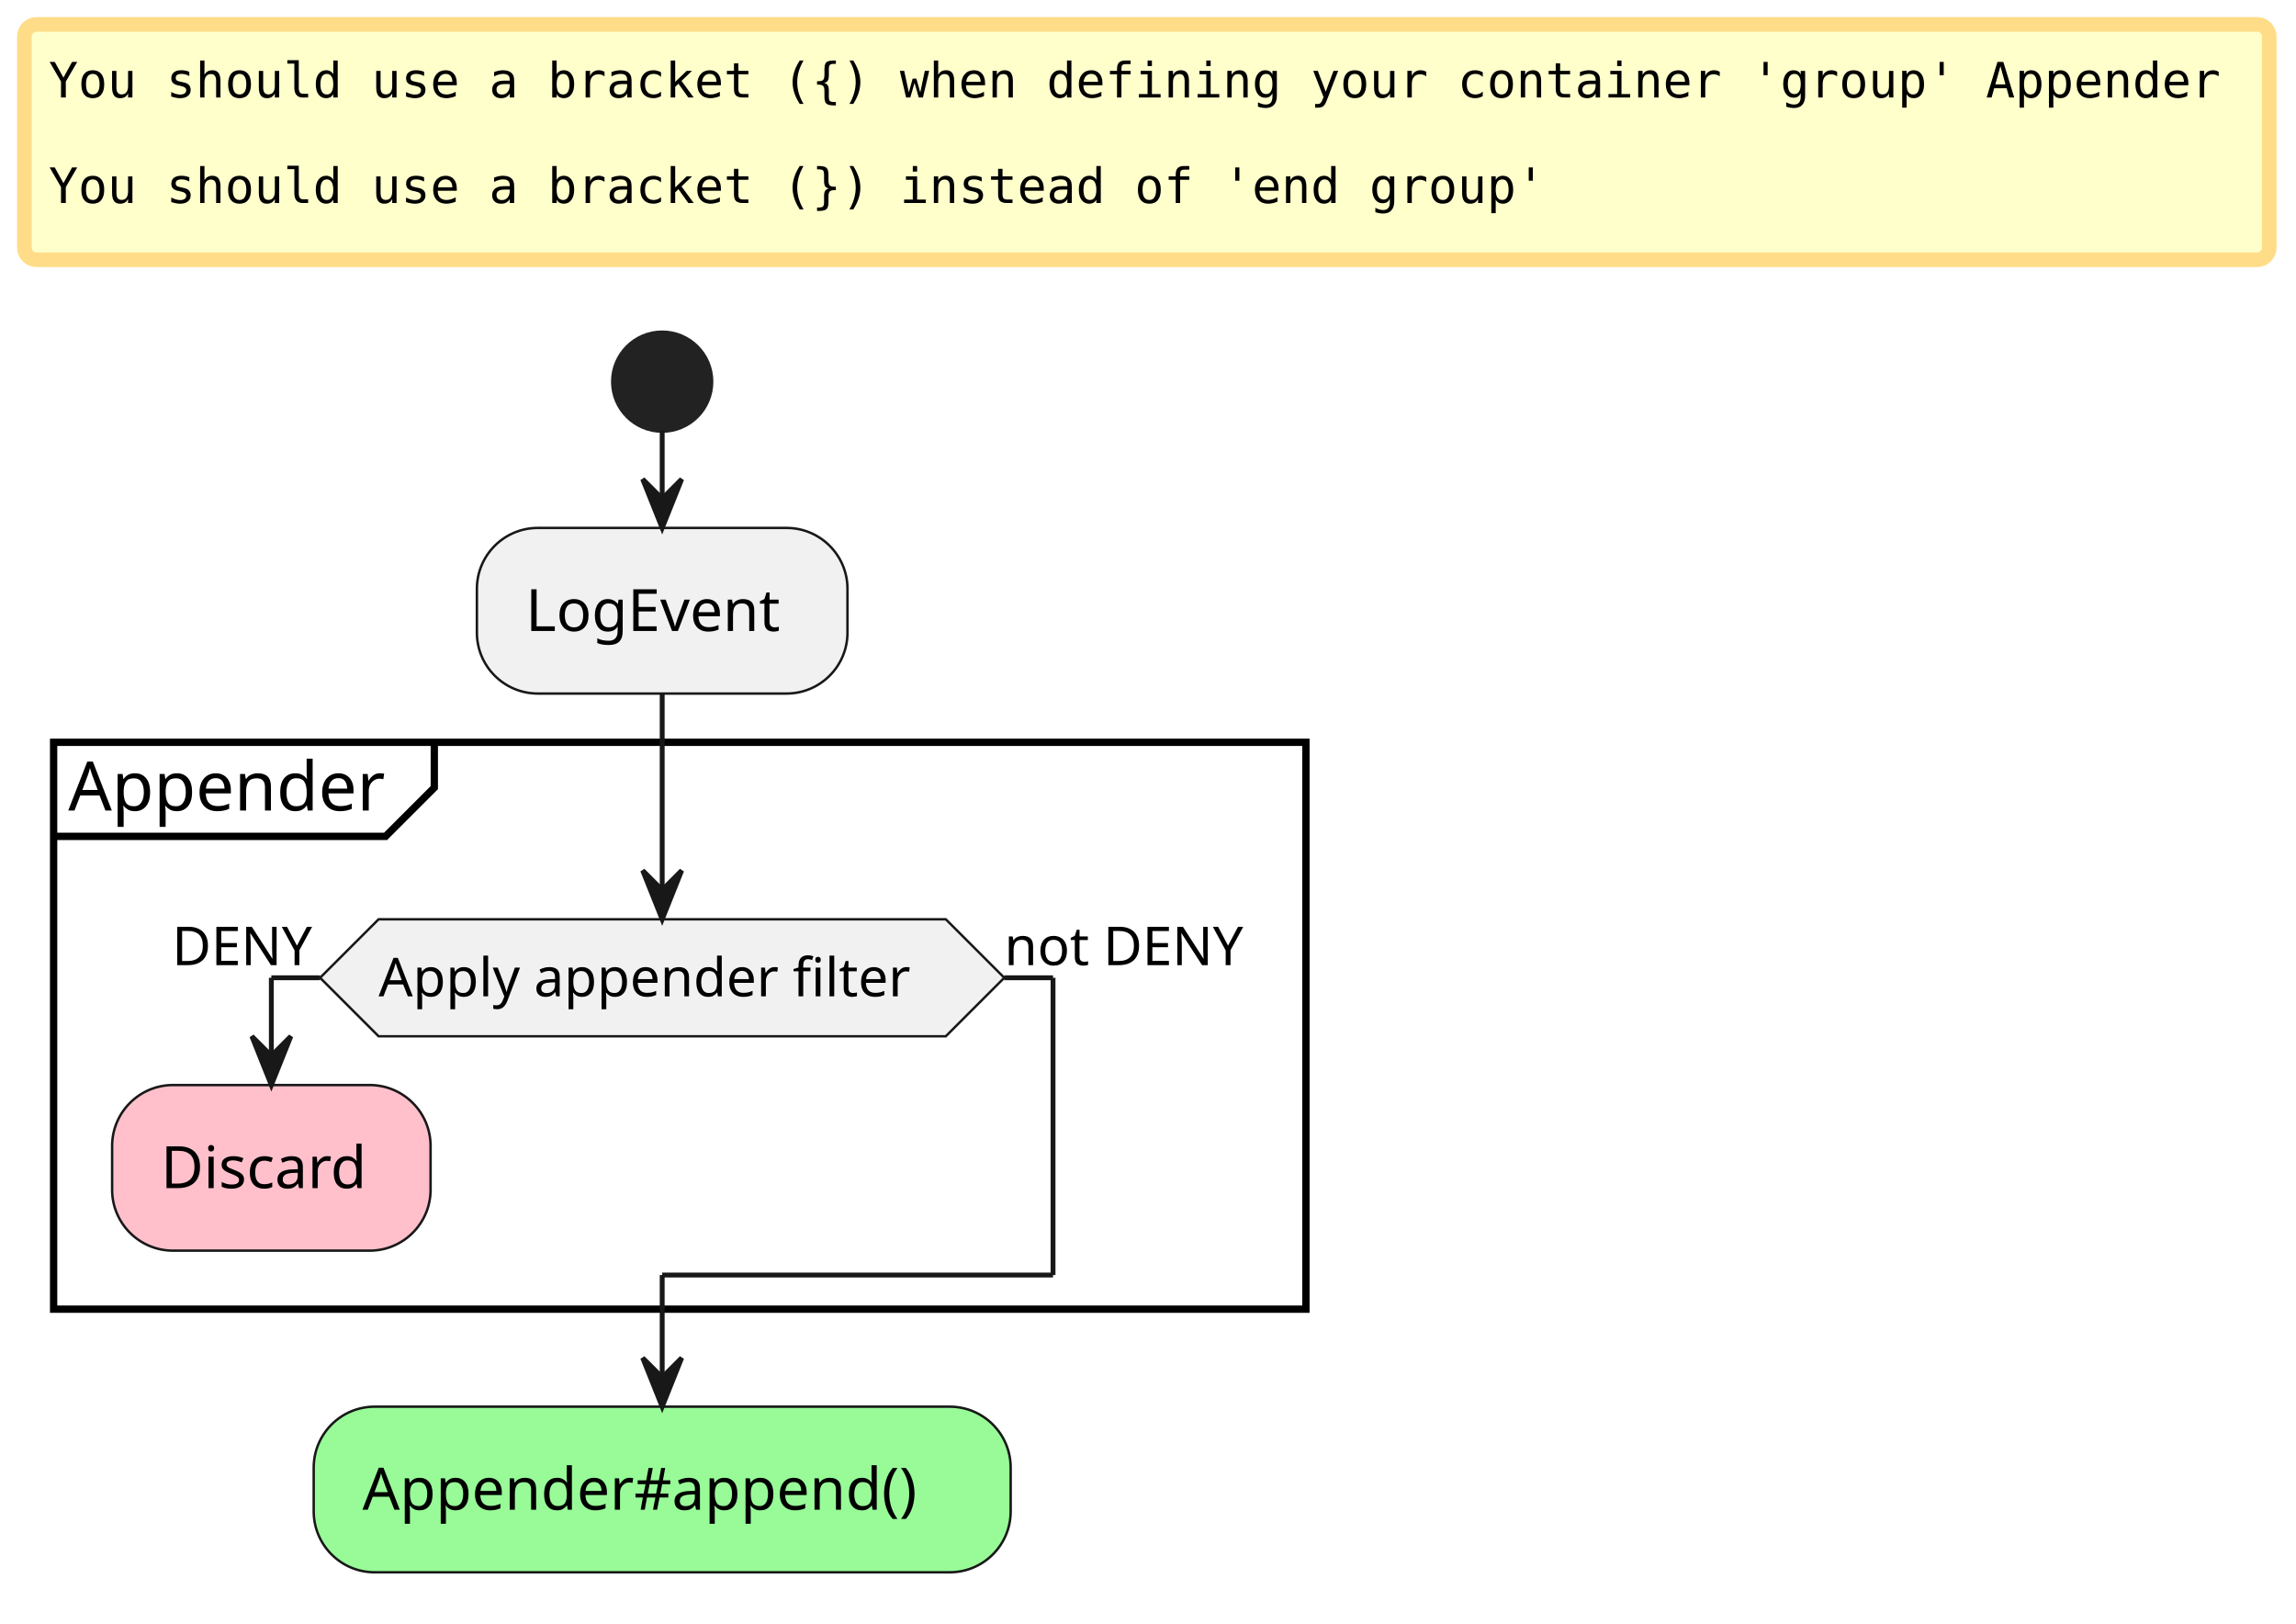
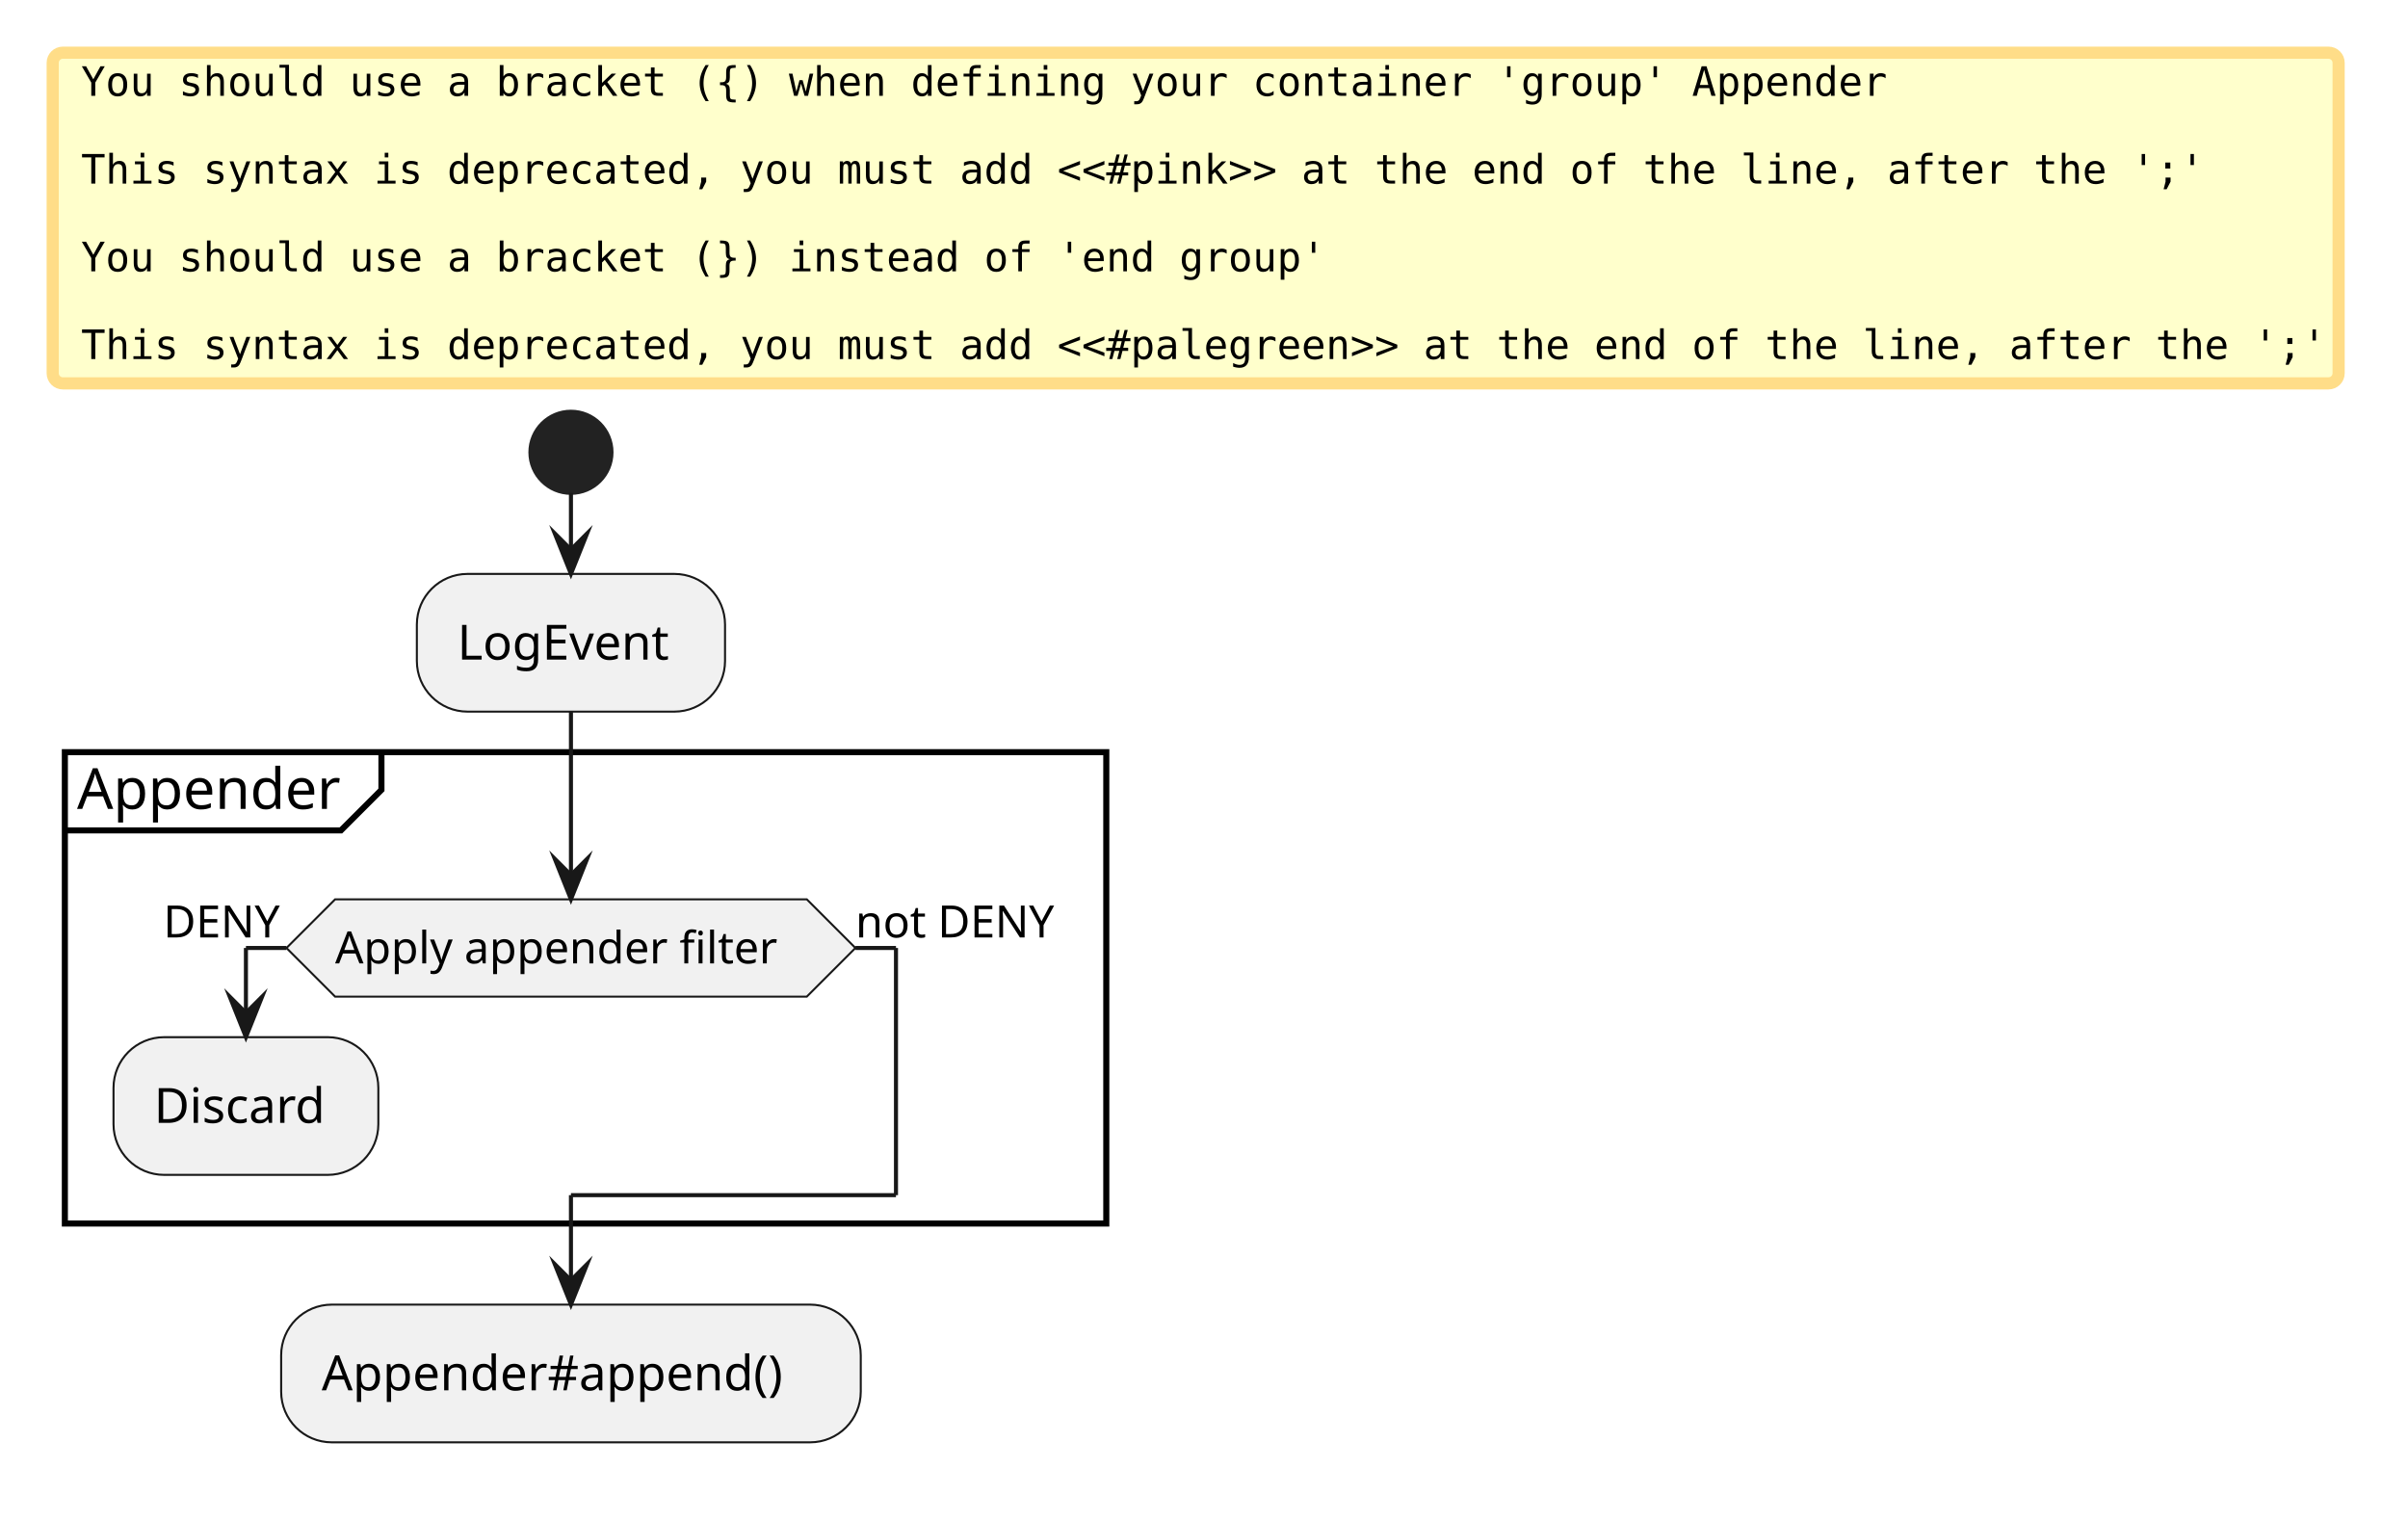
- <svg xmlns="http://www.w3.org/2000/svg" contentStyleType="text/css" data-diagram-type="ACTIVITY" height="333px" preserveAspectRatio="none" style="width:471px;height:333px;background:#FFFFFF;" version="1.1" viewBox="0 0 471 333" width="471px" zoomAndPan="magnify">
+ <svg xmlns="http://www.w3.org/2000/svg" contentStyleType="text/css" data-diagram-type="ACTIVITY" height="375px" preserveAspectRatio="none" style="width:594px;height:375px;background:#FFFFFF;" version="1.1" viewBox="0 0 594 375" width="594px" zoomAndPan="magnify">
  <defs />
  <g>
-     <rect fill="#FFFFCC" height="48.281" rx="2.5" ry="2.5" style="stroke:#FFDD88;stroke-width:3;" width="460.518" x="5" y="5" />
-     <text fill="#000000" font-family="monospace" font-size="10" lengthAdjust="spacing" textLength="445.518" x="10" y="20">You should use a bracket ({) when defining your container 'group' Appender</text>
-     <text fill="#000000" font-family="monospace" font-size="10" lengthAdjust="spacing" textLength="307.046" x="10" y="41.641">You should use a bracket (}) instead of 'end group'</text>
-     <ellipse cx="135.841" cy="78.281" fill="#222222" rx="10" ry="10" style="stroke:#222222;stroke-width:1;" />
-     <rect fill="#F1F1F1" height="33.969" rx="12.5" ry="12.5" style="stroke:#181818;stroke-width:0.5;" width="76.022" x="97.83" y="108.281" />
-     <text fill="#000000" font-family="sans-serif" font-size="12" lengthAdjust="spacing" textLength="56.022" x="107.83" y="129.42">LogEvent</text>
-     <rect fill="none" height="116.266" style="stroke:#000000;stroke-width:1.5;" width="256.897" x="11" y="152.25" />
-     <path d="M89.093,152.25 L89.093,161.547 L79.093,171.547 L11,171.547" fill="none" style="stroke:#000000;stroke-width:1.5;" />
-     <text fill="#000000" font-family="sans-serif" font-size="14" lengthAdjust="spacing" textLength="68.093" x="14" y="166.245">Appender</text>
-     <polygon fill="#F1F1F1" points="77.664,188.547,194.018,188.547,206.018,200.547,194.018,212.547,77.664,212.547,65.664,200.547,77.664,188.547" style="stroke:#181818;stroke-width:0.5;" />
-     <text fill="#000000" font-family="sans-serif" font-size="11" lengthAdjust="spacing" textLength="116.354" x="77.664" y="204.355">Apply appender filter</text>
-     <text fill="#000000" font-family="sans-serif" font-size="11" lengthAdjust="spacing" textLength="30.368" x="35.296" y="197.953">DENY</text>
-     <text fill="#000000" font-family="sans-serif" font-size="11" lengthAdjust="spacing" textLength="51.879" x="206.018" y="197.953">not DENY</text>
-     <rect fill="#FFC0CB" height="33.969" rx="12.5" ry="12.5" style="stroke:#181818;stroke-width:0.5;" width="65.328" x="23" y="222.547" />
-     <text fill="#000000" font-family="sans-serif" font-size="12" lengthAdjust="spacing" textLength="45.328" x="33" y="243.685">Discard</text>
-     <rect fill="#98FB98" height="33.969" rx="12.5" ry="12.5" style="stroke:#181818;stroke-width:0.5;" width="142.977" x="64.353" y="288.516" />
-     <text fill="#000000" font-family="sans-serif" font-size="12" lengthAdjust="spacing" textLength="122.977" x="74.353" y="309.654">Appender#append()</text>
-     <line style="stroke:#181818;stroke-width:1;" x1="135.841" x2="135.841" y1="88.281" y2="108.281" />
-     <polygon fill="#181818" points="131.841,98.281,135.841,108.281,139.841,98.281,135.841,102.281" style="stroke:#181818;stroke-width:1;" />
-     <line style="stroke:#181818;stroke-width:1;" x1="65.664" x2="55.664" y1="200.547" y2="200.547" />
-     <line style="stroke:#181818;stroke-width:1;" x1="55.664" x2="55.664" y1="200.547" y2="222.547" />
-     <polygon fill="#181818" points="51.664,212.547,55.664,222.547,59.664,212.547,55.664,216.547" style="stroke:#181818;stroke-width:1;" />
-     <line style="stroke:#181818;stroke-width:1;" x1="206.018" x2="216.018" y1="200.547" y2="200.547" />
-     <line style="stroke:#181818;stroke-width:1;" x1="216.018" x2="216.018" y1="200.547" y2="261.516" />
-     <line style="stroke:#181818;stroke-width:1;" x1="216.018" x2="135.841" y1="261.516" y2="261.516" />
-     <line style="stroke:#181818;stroke-width:1;" x1="135.841" x2="135.841" y1="261.516" y2="288.516" />
-     <polygon fill="#181818" points="131.841,278.516,135.841,288.516,139.841,278.516,135.841,282.516" style="stroke:#181818;stroke-width:1;" />
-     <line style="stroke:#181818;stroke-width:1;" x1="135.841" x2="135.841" y1="142.25" y2="188.547" />
-     <polygon fill="#181818" points="131.841,178.547,135.841,188.547,139.841,178.547,135.841,182.547" style="stroke:#181818;stroke-width:1;" />
+     <rect fill="#FFFFCC" height="81.562" rx="2.5" ry="2.5" style="stroke:#FFDD88;stroke-width:3;" width="563.887" x="13" y="13" />
+     <text fill="#000000" font-family="monospace" font-size="10" lengthAdjust="spacing" textLength="445.518" x="20" y="23.641">You should use a bracket ({) when defining your container 'group' Appender</text>
+     <text fill="#000000" font-family="monospace" font-size="10" lengthAdjust="spacing" textLength="523.784" x="20" y="45.281">This syntax is deprecated, you must add &lt;&lt;#pink&gt;&gt; at the end of the line, after the ';'</text>
+     <text fill="#000000" font-family="monospace" font-size="10" lengthAdjust="spacing" textLength="307.046" x="20" y="66.922">You should use a bracket (}) instead of 'end group'</text>
+     <text fill="#000000" font-family="monospace" font-size="10" lengthAdjust="spacing" textLength="553.887" x="20" y="88.562">This syntax is deprecated, you must add &lt;&lt;#palegreen&gt;&gt; at the end of the line, after the ';'</text>
+     <ellipse cx="140.841" cy="111.562" fill="#222222" rx="10" ry="10" style="stroke:#222222;stroke-width:1;" />
+     <rect fill="#F1F1F1" height="33.969" rx="12.5" ry="12.5" style="stroke:#181818;stroke-width:0.5;" width="76.022" x="102.83" y="141.562" />
+     <text fill="#000000" font-family="sans-serif" font-size="12" lengthAdjust="spacing" textLength="56.022" x="112.83" y="162.701">LogEvent</text>
+     <rect fill="none" height="116.266" style="stroke:#000000;stroke-width:1.5;" width="256.897" x="16" y="185.531" />
+     <path d="M94.093,185.531 L94.093,194.828 L84.093,204.828 L16,204.828" fill="none" style="stroke:#000000;stroke-width:1.5;" />
+     <text fill="#000000" font-family="sans-serif" font-size="14" lengthAdjust="spacing" textLength="68.093" x="19" y="199.526">Appender</text>
+     <polygon fill="#F1F1F1" points="82.664,221.828,199.018,221.828,211.018,233.828,199.018,245.828,82.664,245.828,70.664,233.828,82.664,221.828" style="stroke:#181818;stroke-width:0.5;stroke-linejoin:miter;stroke-miterlimit:10;" />
+     <text fill="#000000" font-family="sans-serif" font-size="11" lengthAdjust="spacing" textLength="116.354" x="82.664" y="237.636">Apply appender filter</text>
+     <text fill="#000000" font-family="sans-serif" font-size="11" lengthAdjust="spacing" textLength="30.368" x="40.296" y="231.234">DENY</text>
+     <text fill="#000000" font-family="sans-serif" font-size="11" lengthAdjust="spacing" textLength="51.879" x="211.018" y="231.234">not DENY</text>
+     <rect fill="#F1F1F1" height="33.969" rx="12.5" ry="12.5" style="stroke:#181818;stroke-width:0.5;" width="65.328" x="28" y="255.828" />
+     <text fill="#000000" font-family="sans-serif" font-size="12" lengthAdjust="spacing" textLength="45.328" x="38" y="276.967">Discard</text>
+     <rect fill="#F1F1F1" height="33.969" rx="12.5" ry="12.5" style="stroke:#181818;stroke-width:0.5;" width="142.977" x="69.353" y="321.797" />
+     <text fill="#000000" font-family="sans-serif" font-size="12" lengthAdjust="spacing" textLength="122.977" x="79.353" y="342.935">Appender#append()</text>
+     <line style="stroke:#181818;stroke-width:1;" x1="140.841" x2="140.841" y1="121.562" y2="141.562" />
+     <polygon fill="#181818" points="136.841,131.562,140.841,141.562,144.841,131.562,140.841,135.562" style="stroke:#181818;stroke-width:1;stroke-linejoin:miter;stroke-miterlimit:10;" />
+     <line style="stroke:#181818;stroke-width:1;" x1="70.664" x2="60.664" y1="233.828" y2="233.828" />
+     <line style="stroke:#181818;stroke-width:1;" x1="60.664" x2="60.664" y1="233.828" y2="255.828" />
+     <polygon fill="#181818" points="56.664,245.828,60.664,255.828,64.664,245.828,60.664,249.828" style="stroke:#181818;stroke-width:1;stroke-linejoin:miter;stroke-miterlimit:10;" />
+     <line style="stroke:#181818;stroke-width:1;" x1="211.018" x2="221.018" y1="233.828" y2="233.828" />
+     <line style="stroke:#181818;stroke-width:1;" x1="221.018" x2="221.018" y1="233.828" y2="294.797" />
+     <line style="stroke:#181818;stroke-width:1;" x1="221.018" x2="140.841" y1="294.797" y2="294.797" />
+     <line style="stroke:#181818;stroke-width:1;" x1="140.841" x2="140.841" y1="294.797" y2="321.797" />
+     <polygon fill="#181818" points="136.841,311.797,140.841,321.797,144.841,311.797,140.841,315.797" style="stroke:#181818;stroke-width:1;stroke-linejoin:miter;stroke-miterlimit:10;" />
+     <line style="stroke:#181818;stroke-width:1;" x1="140.841" x2="140.841" y1="175.531" y2="221.828" />
+     <polygon fill="#181818" points="136.841,211.828,140.841,221.828,144.841,211.828,140.841,215.828" style="stroke:#181818;stroke-width:1;stroke-linejoin:miter;stroke-miterlimit:10;" />
  </g>
</svg>
